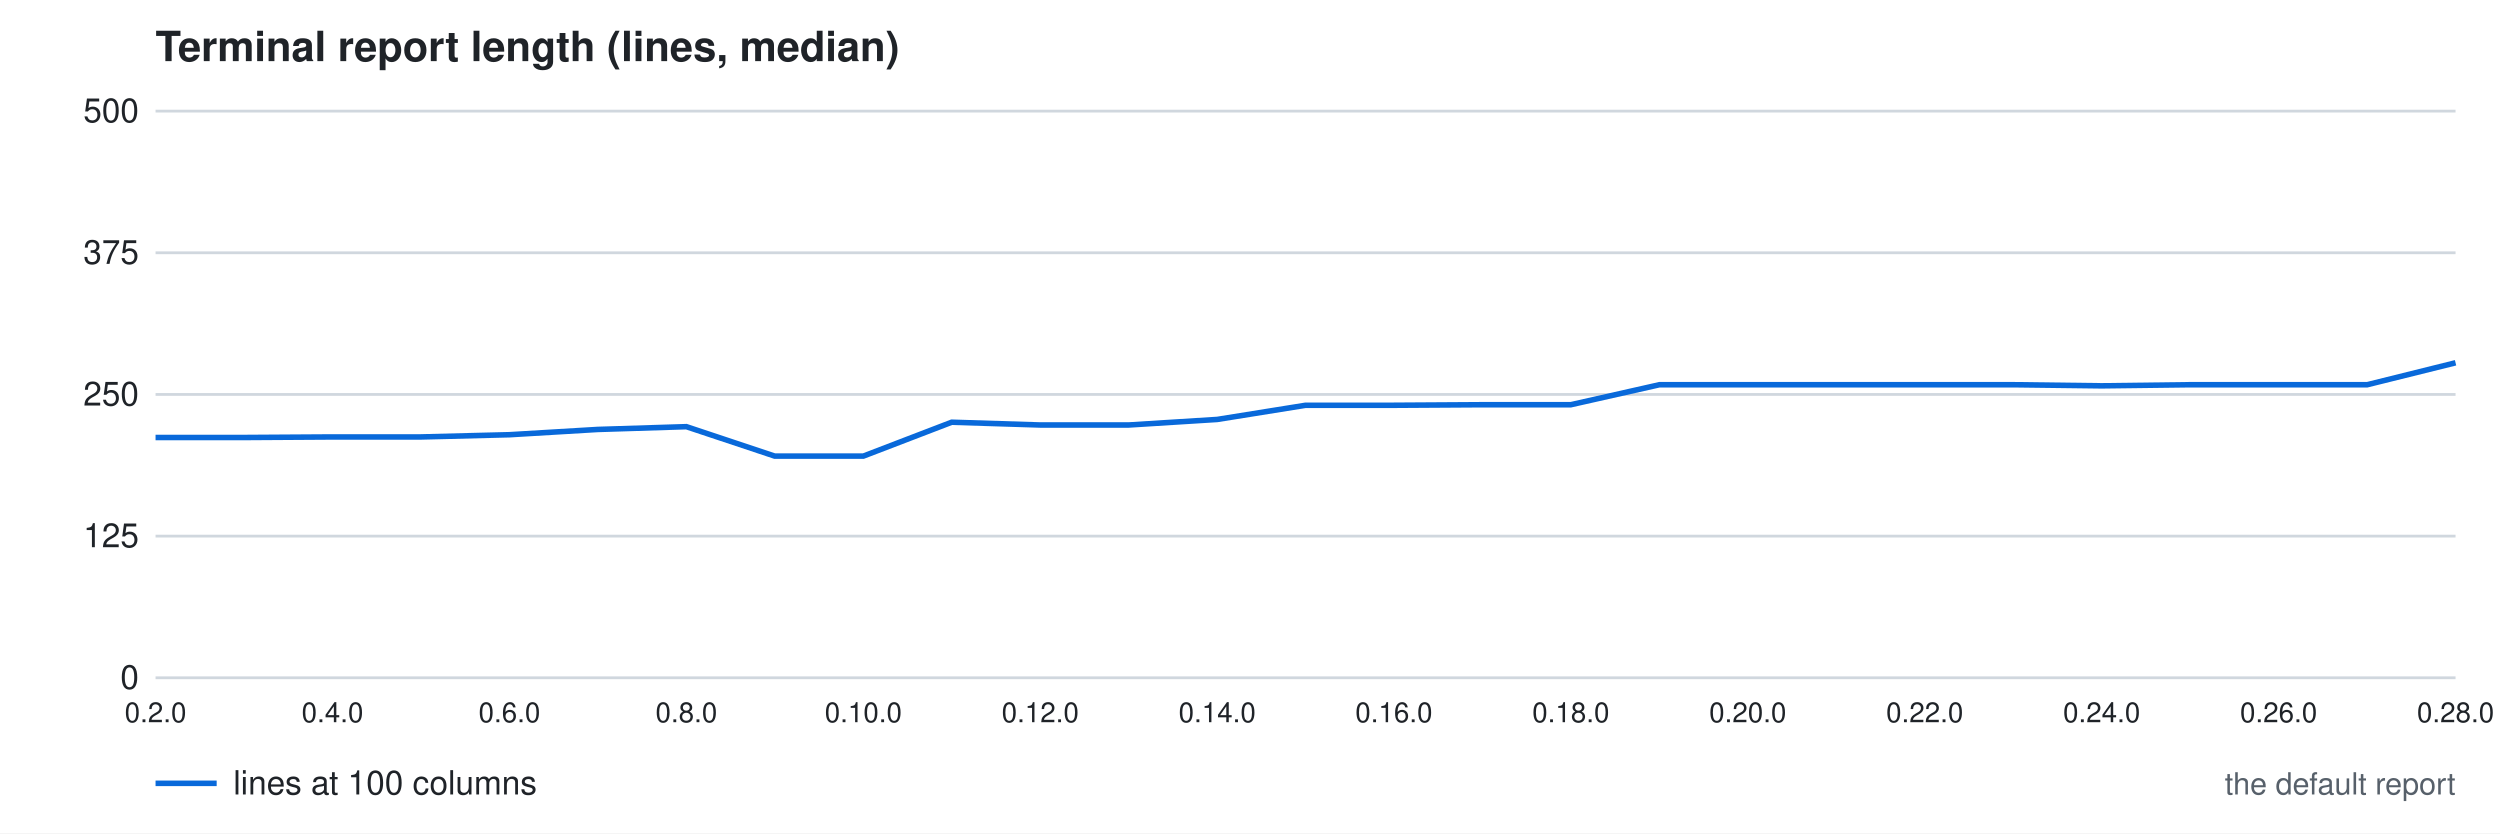
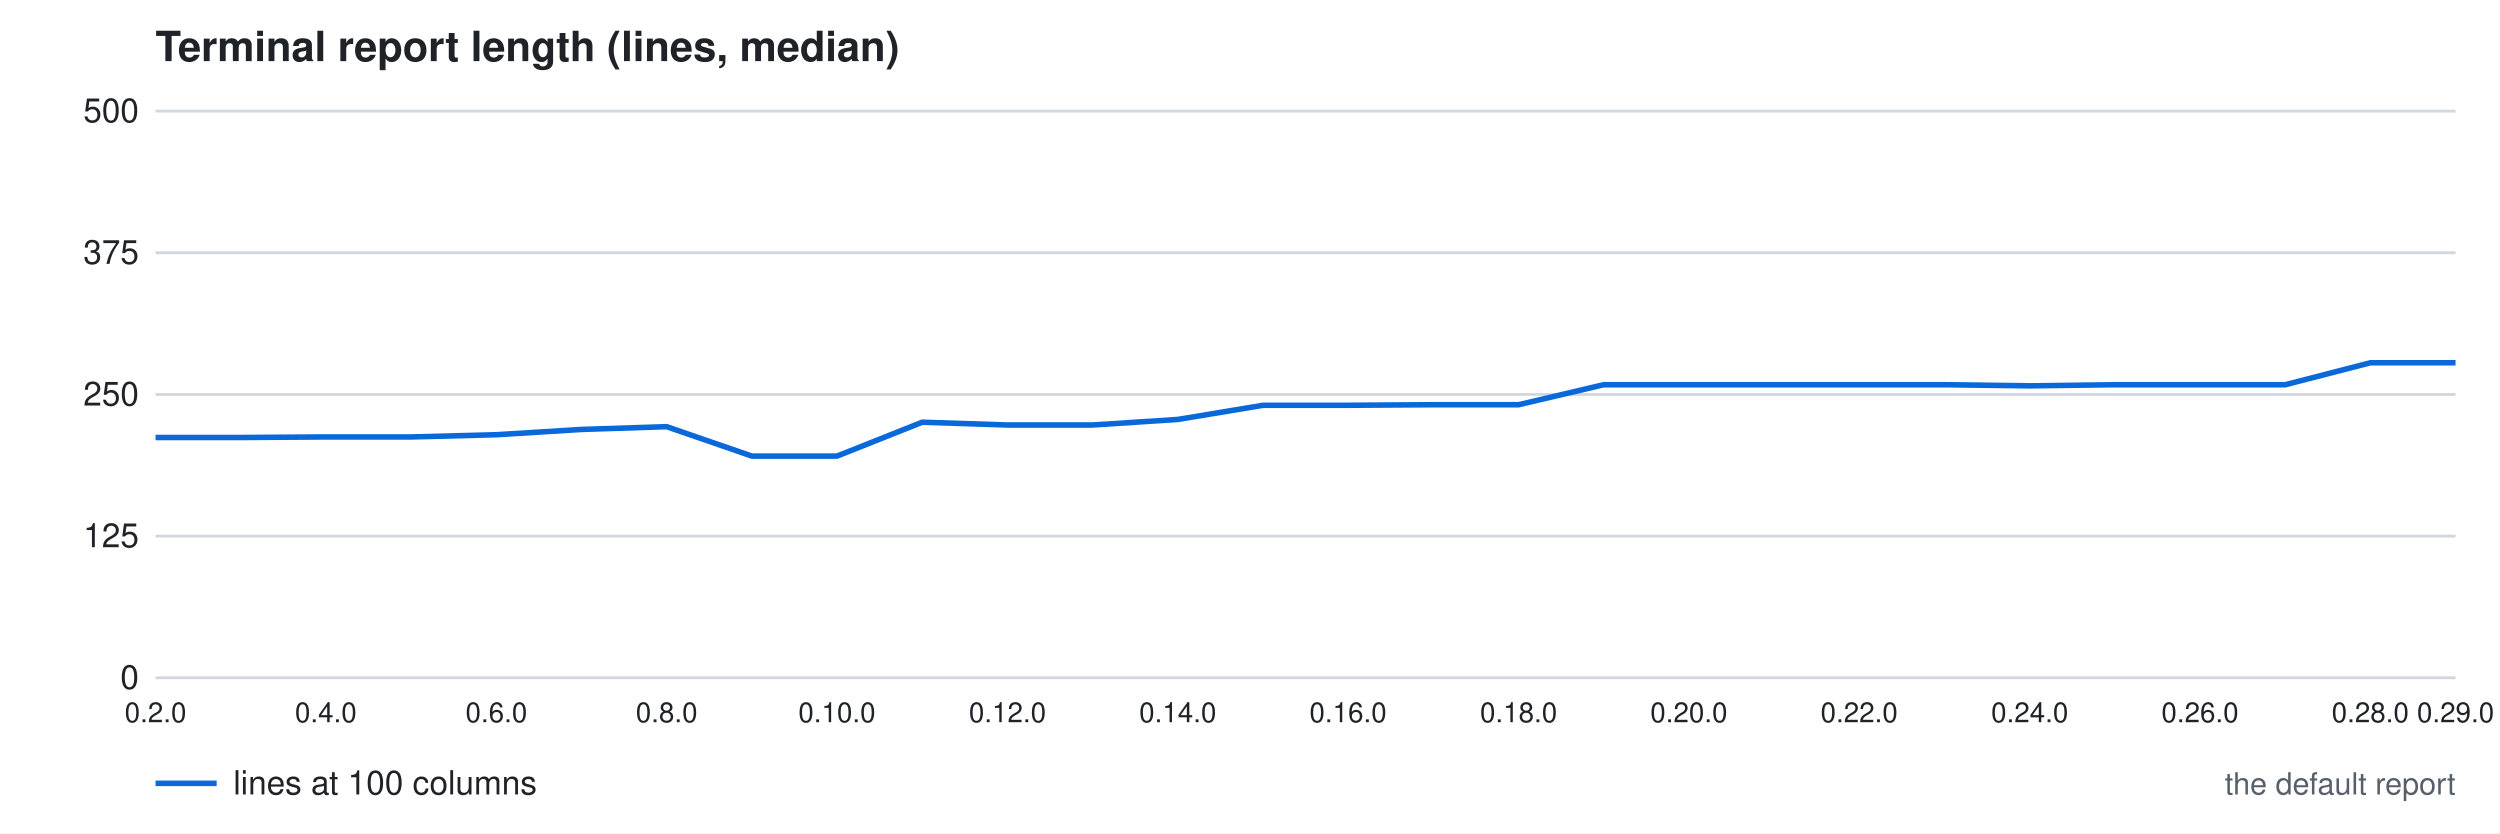
<svg xmlns="http://www.w3.org/2000/svg" width="900" height="300" viewBox="0 0 900 300" font-family="-apple-system,Segoe UI,Helvetica,Arial,sans-serif" font-size="12">
  <rect width="900" height="300" fill="#ffffff" />
  <text x="56" y="22" font-size="15" font-weight="600" fill="#1f2328">Terminal report length (lines, median)</text>
  <line x1="56" y1="244.0" x2="884" y2="244.0" stroke="#d0d7de" stroke-width="1" />
  <text x="50" y="248.0" text-anchor="end" fill="#1f2328">0</text>
  <line x1="56" y1="193.0" x2="884" y2="193.0" stroke="#d0d7de" stroke-width="1" />
  <text x="50" y="197.0" text-anchor="end" fill="#1f2328">125</text>
  <line x1="56" y1="142.0" x2="884" y2="142.0" stroke="#d0d7de" stroke-width="1" />
  <text x="50" y="146.0" text-anchor="end" fill="#1f2328">250</text>
  <line x1="56" y1="91.0" x2="884" y2="91.0" stroke="#d0d7de" stroke-width="1" />
  <text x="50" y="95.0" text-anchor="end" fill="#1f2328">375</text>
  <line x1="56" y1="40.0" x2="884" y2="40.0" stroke="#d0d7de" stroke-width="1" />
  <text x="50" y="44.0" text-anchor="end" fill="#1f2328">500</text>
  <text x="56.0" y="260" text-anchor="middle" fill="#1f2328" font-size="10">0.2.0</text>
-   <text x="119.7" y="260" text-anchor="middle" fill="#1f2328" font-size="10">0.4.0</text>
-   <text x="183.4" y="260" text-anchor="middle" fill="#1f2328" font-size="10">0.6.0</text>
-   <text x="247.1" y="260" text-anchor="middle" fill="#1f2328" font-size="10">0.8.0</text>
-   <text x="310.8" y="260" text-anchor="middle" fill="#1f2328" font-size="10">0.10.0</text>
-   <text x="374.5" y="260" text-anchor="middle" fill="#1f2328" font-size="10">0.12.0</text>
-   <text x="438.2" y="260" text-anchor="middle" fill="#1f2328" font-size="10">0.14.0</text>
-   <text x="501.8" y="260" text-anchor="middle" fill="#1f2328" font-size="10">0.16.0</text>
-   <text x="565.5" y="260" text-anchor="middle" fill="#1f2328" font-size="10">0.18.0</text>
-   <text x="629.2" y="260" text-anchor="middle" fill="#1f2328" font-size="10">0.20.0</text>
-   <text x="692.9" y="260" text-anchor="middle" fill="#1f2328" font-size="10">0.22.0</text>
-   <text x="756.6" y="260" text-anchor="middle" fill="#1f2328" font-size="10">0.24.0</text>
-   <text x="820.3" y="260" text-anchor="middle" fill="#1f2328" font-size="10">0.26.0</text>
-   <text x="884.0" y="260" text-anchor="middle" fill="#1f2328" font-size="10">0.28.0</text>
-   <polyline points="56.0,157.5 87.8,157.5 119.7,157.3 151.5,157.3 183.4,156.5 215.2,154.6 247.1,153.6 278.9,164.2 310.8,164.2 342.6,152.0 374.5,153.0 406.3,153.0 438.2,151.0 470.0,145.9 501.8,145.9 533.7,145.7 565.5,145.7 597.4,138.5 629.2,138.5 661.1,138.5 692.9,138.5 724.8,138.5 756.6,138.9 788.5,138.5 820.3,138.5 852.2,138.5 884.0,130.6" fill="none" stroke="#0969da" stroke-width="2" />
+   <text x="117.3" y="260" text-anchor="middle" fill="#1f2328" font-size="10">0.4.0</text>
+   <text x="178.7" y="260" text-anchor="middle" fill="#1f2328" font-size="10">0.6.0</text>
+   <text x="240.0" y="260" text-anchor="middle" fill="#1f2328" font-size="10">0.8.0</text>
+   <text x="301.3" y="260" text-anchor="middle" fill="#1f2328" font-size="10">0.10.0</text>
+   <text x="362.7" y="260" text-anchor="middle" fill="#1f2328" font-size="10">0.12.0</text>
+   <text x="424.0" y="260" text-anchor="middle" fill="#1f2328" font-size="10">0.14.0</text>
+   <text x="485.3" y="260" text-anchor="middle" fill="#1f2328" font-size="10">0.16.0</text>
+   <text x="546.7" y="260" text-anchor="middle" fill="#1f2328" font-size="10">0.18.0</text>
+   <text x="608.0" y="260" text-anchor="middle" fill="#1f2328" font-size="10">0.20.0</text>
+   <text x="669.3" y="260" text-anchor="middle" fill="#1f2328" font-size="10">0.22.0</text>
+   <text x="730.7" y="260" text-anchor="middle" fill="#1f2328" font-size="10">0.24.0</text>
+   <text x="792.0" y="260" text-anchor="middle" fill="#1f2328" font-size="10">0.26.0</text>
+   <text x="853.3" y="260" text-anchor="middle" fill="#1f2328" font-size="10">0.28.0</text>
+   <text x="884.0" y="260" text-anchor="middle" fill="#1f2328" font-size="10">0.29.0</text>
+   <polyline points="56.0,157.5 86.7,157.5 117.3,157.3 148.0,157.3 178.7,156.5 209.3,154.6 240.0,153.6 270.7,164.2 301.3,164.2 332.0,152.0 362.7,153.0 393.3,153.0 424.0,151.0 454.7,145.9 485.3,145.9 516.0,145.7 546.7,145.7 577.3,138.5 608.0,138.5 638.7,138.5 669.3,138.5 700.0,138.5 730.7,138.9 761.3,138.5 792.0,138.5 822.7,138.5 853.3,130.6 884.0,130.6" fill="none" stroke="#0969da" stroke-width="2" />
  <line x1="56" y1="282" x2="78" y2="282" stroke="#0969da" stroke-width="2" />
  <text x="84" y="286" fill="#1f2328">lines at 100 columns</text>
  <text x="884" y="286" text-anchor="end" fill="#57606a" font-size="11">the default report</text>
</svg>
